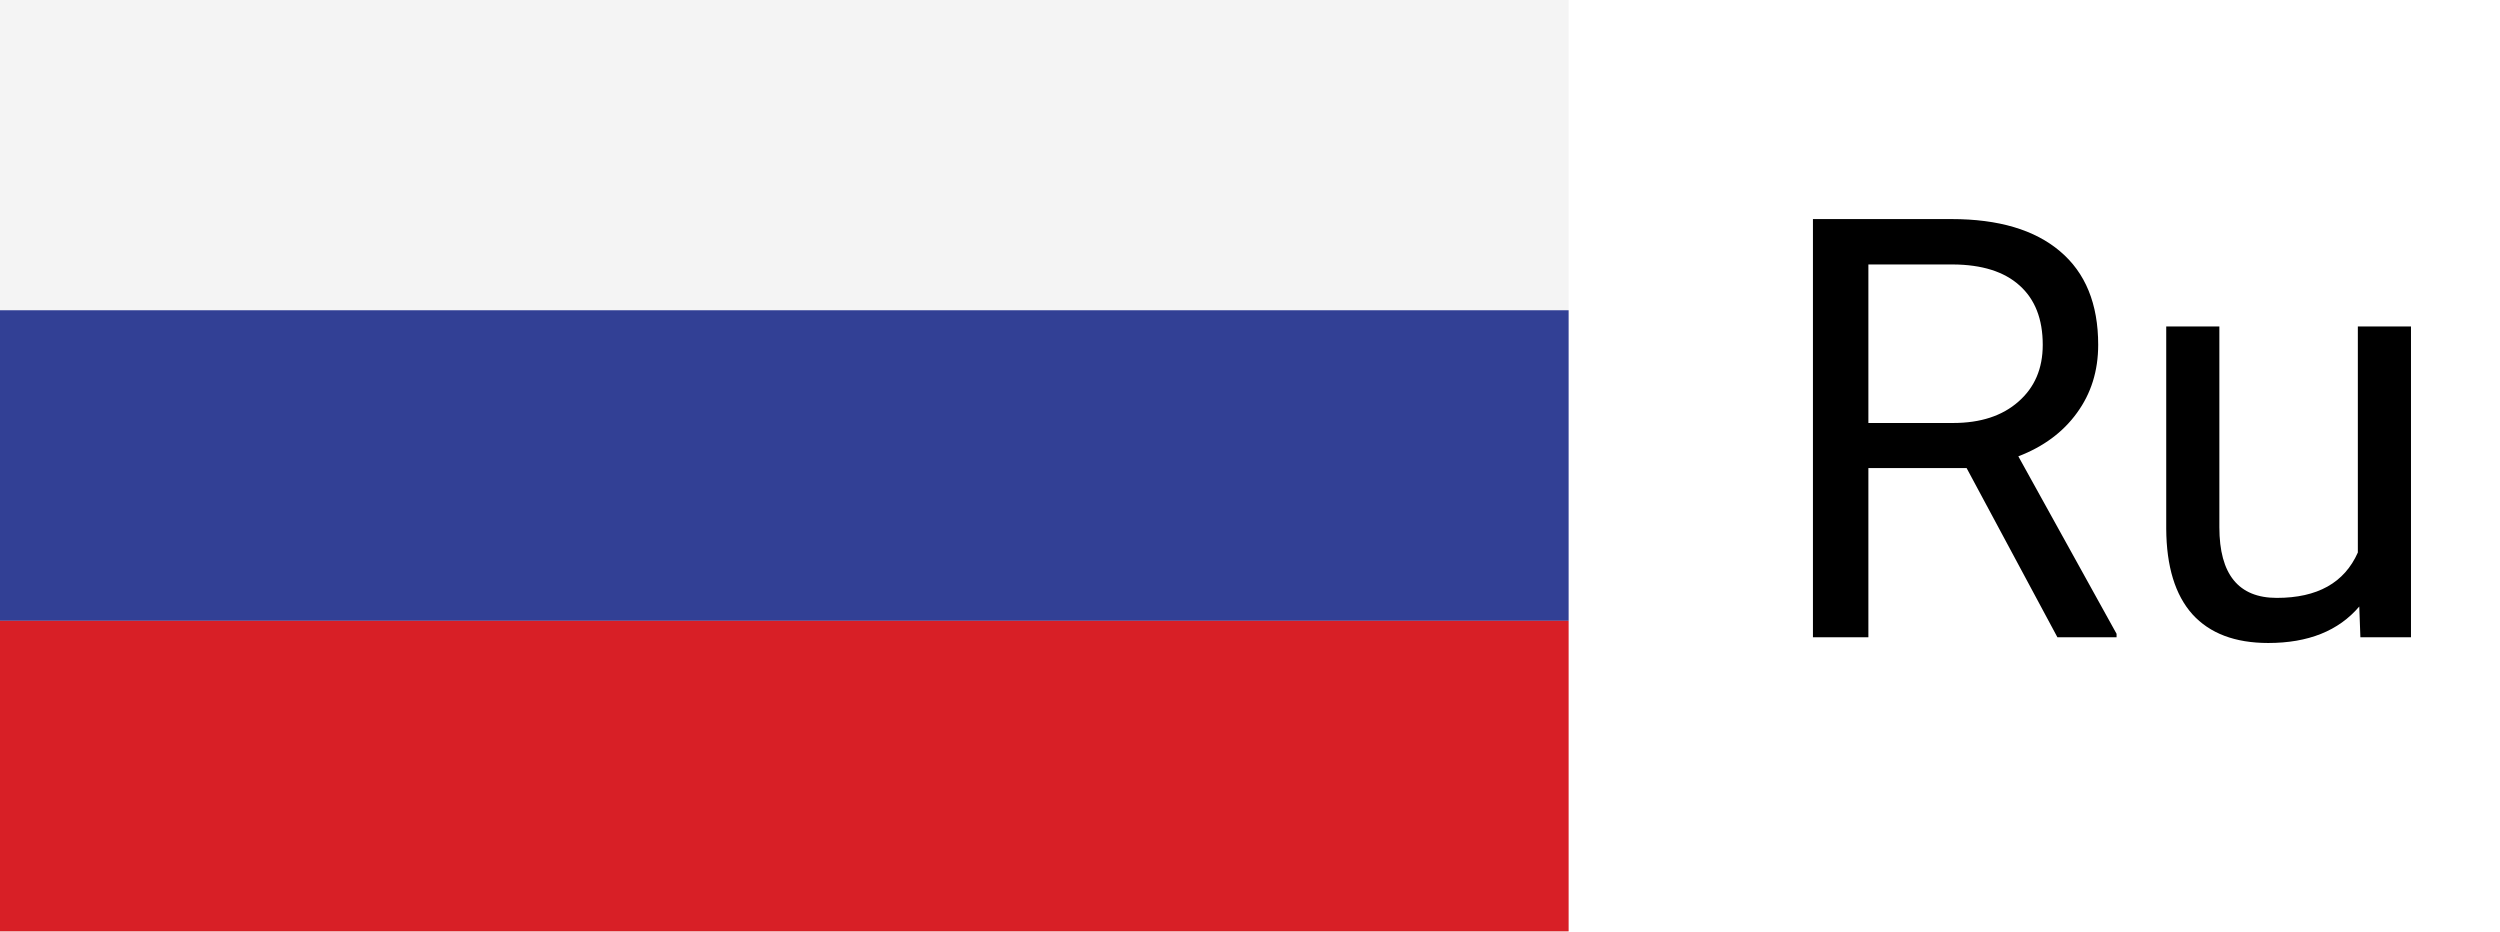
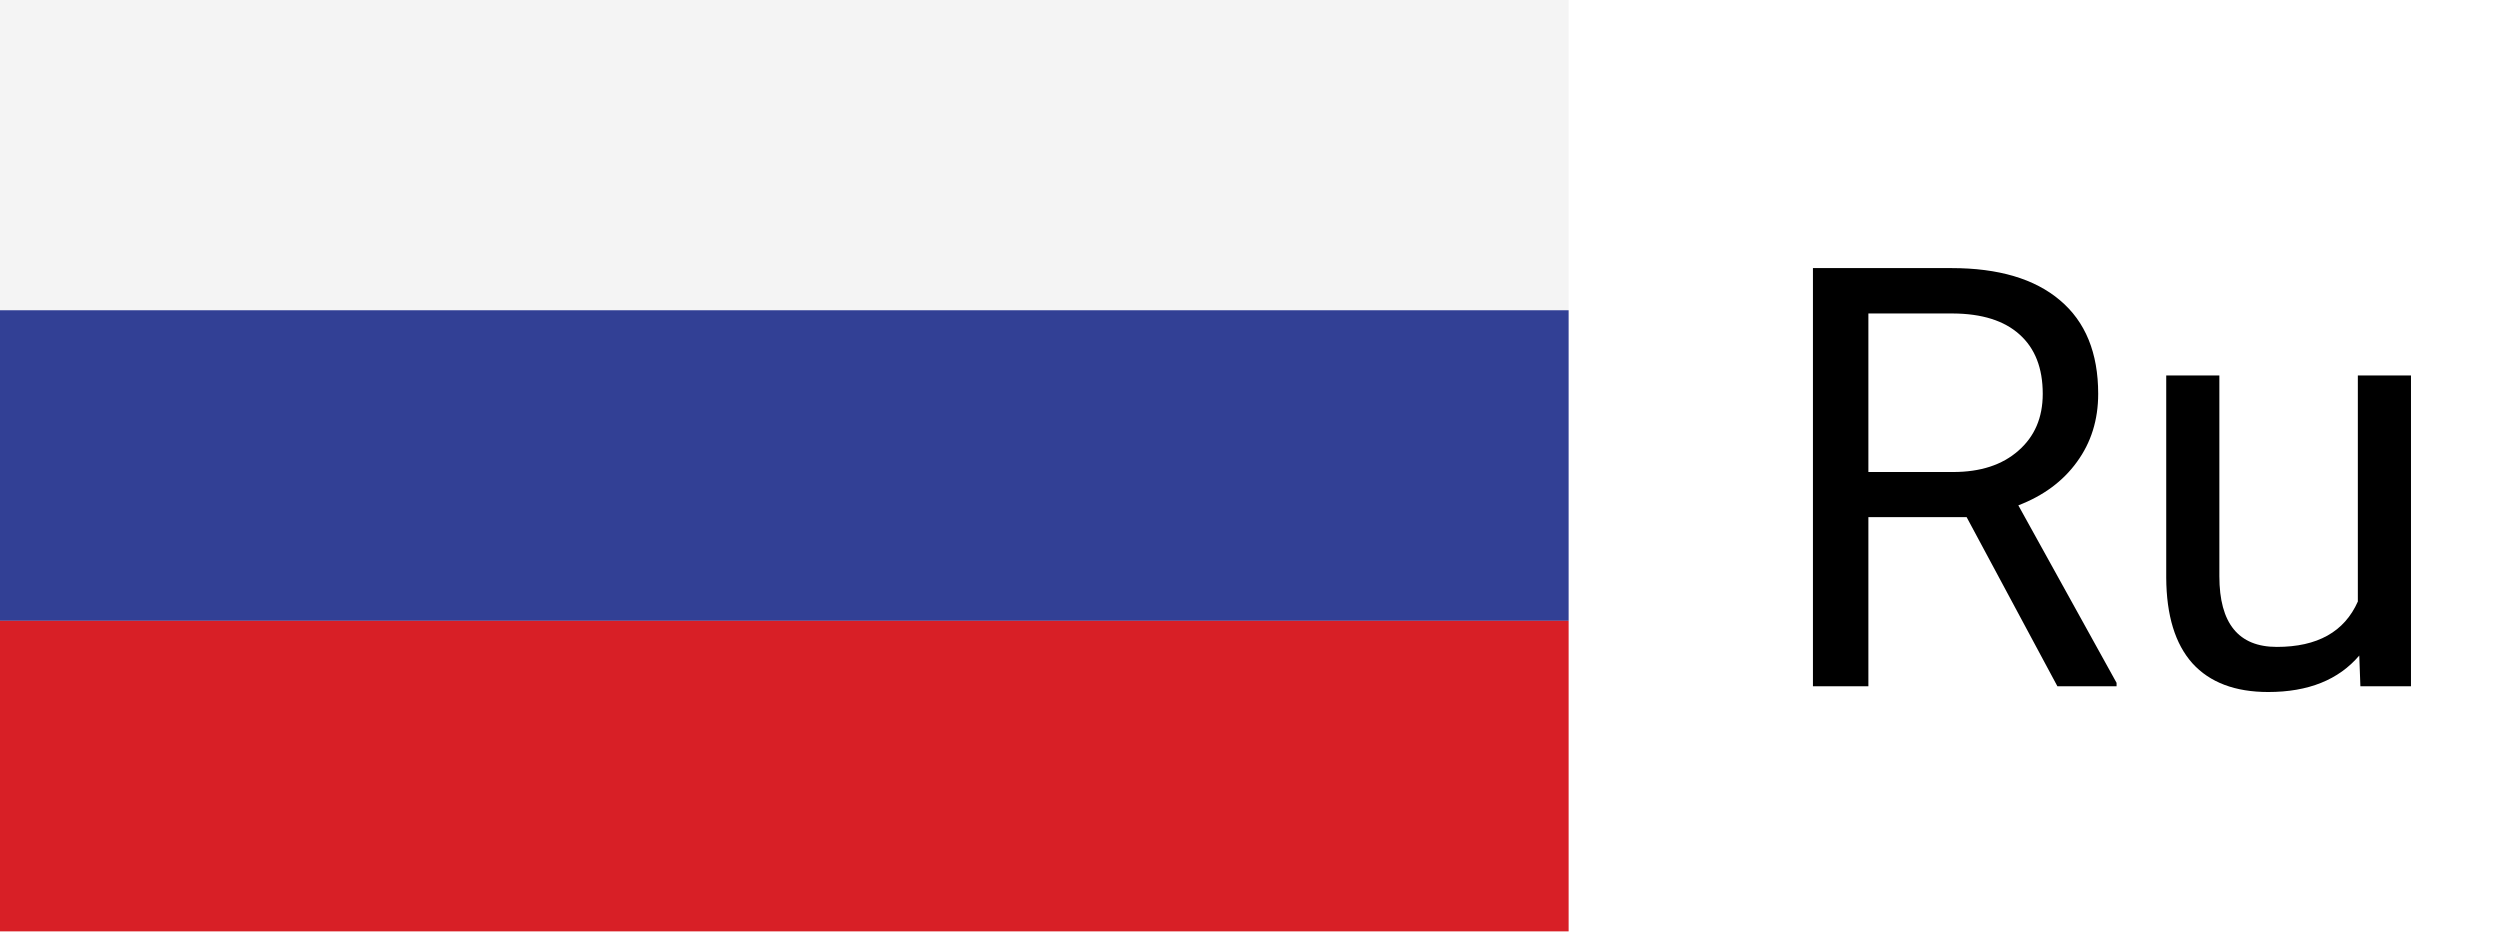
<svg xmlns="http://www.w3.org/2000/svg" width="51" height="19" viewBox="0 0 51 19" fill="none">
-   <path d="M40.119 9.549H38.115V13H36.984V4.469H39.809C40.77 4.469 41.508 4.688 42.023 5.125C42.543 5.562 42.803 6.199 42.803 7.035C42.803 7.566 42.658 8.029 42.369 8.424C42.084 8.818 41.685 9.113 41.174 9.309L43.178 12.93V13H41.971L40.119 9.549ZM38.115 8.629H39.844C40.402 8.629 40.846 8.484 41.174 8.195C41.506 7.906 41.672 7.52 41.672 7.035C41.672 6.508 41.514 6.104 41.197 5.822C40.885 5.541 40.432 5.398 39.838 5.395H38.115V8.629ZM48.129 12.373C47.707 12.869 47.088 13.117 46.272 13.117C45.596 13.117 45.08 12.922 44.725 12.531C44.373 12.137 44.195 11.555 44.191 10.785V6.66H45.275V10.756C45.275 11.717 45.666 12.197 46.447 12.197C47.275 12.197 47.826 11.889 48.1 11.271V6.66H49.184V13H48.152L48.129 12.373Z" fill="black" />
+   <path d="M40.119 10.549H38.115V14H36.984V5.469H39.809C40.77 5.469 41.508 5.688 42.023 6.125C42.543 6.562 42.803 7.199 42.803 8.035C42.803 8.566 42.658 9.029 42.369 9.424C42.084 9.818 41.685 10.113 41.174 10.309L43.178 13.93V14H41.971L40.119 10.549ZM38.115 9.629H39.844C40.402 9.629 40.846 9.484 41.174 9.195C41.506 8.906 41.672 8.52 41.672 8.035C41.672 7.508 41.514 7.104 41.197 6.822C40.885 6.541 40.432 6.398 39.838 6.395H38.115V9.629ZM48.129 13.373C47.707 13.869 47.088 14.117 46.272 14.117C45.596 14.117 45.08 13.922 44.725 13.531C44.373 13.137 44.195 12.555 44.191 11.785V7.66H45.275V11.756C45.275 12.717 45.666 13.197 46.447 13.197C47.275 13.197 47.826 12.889 48.1 12.271V7.66H49.184V14H48.152L48.129 13.373Z" fill="black" />
  <path d="M32 0H0V6.335H32V0Z" fill="#F4F4F4" />
  <path d="M32 6.329H0V12.665H32V6.329Z" fill="#324095" />
  <path d="M32 12.665H0V19H32V12.665Z" fill="#D81F26" />
</svg>
